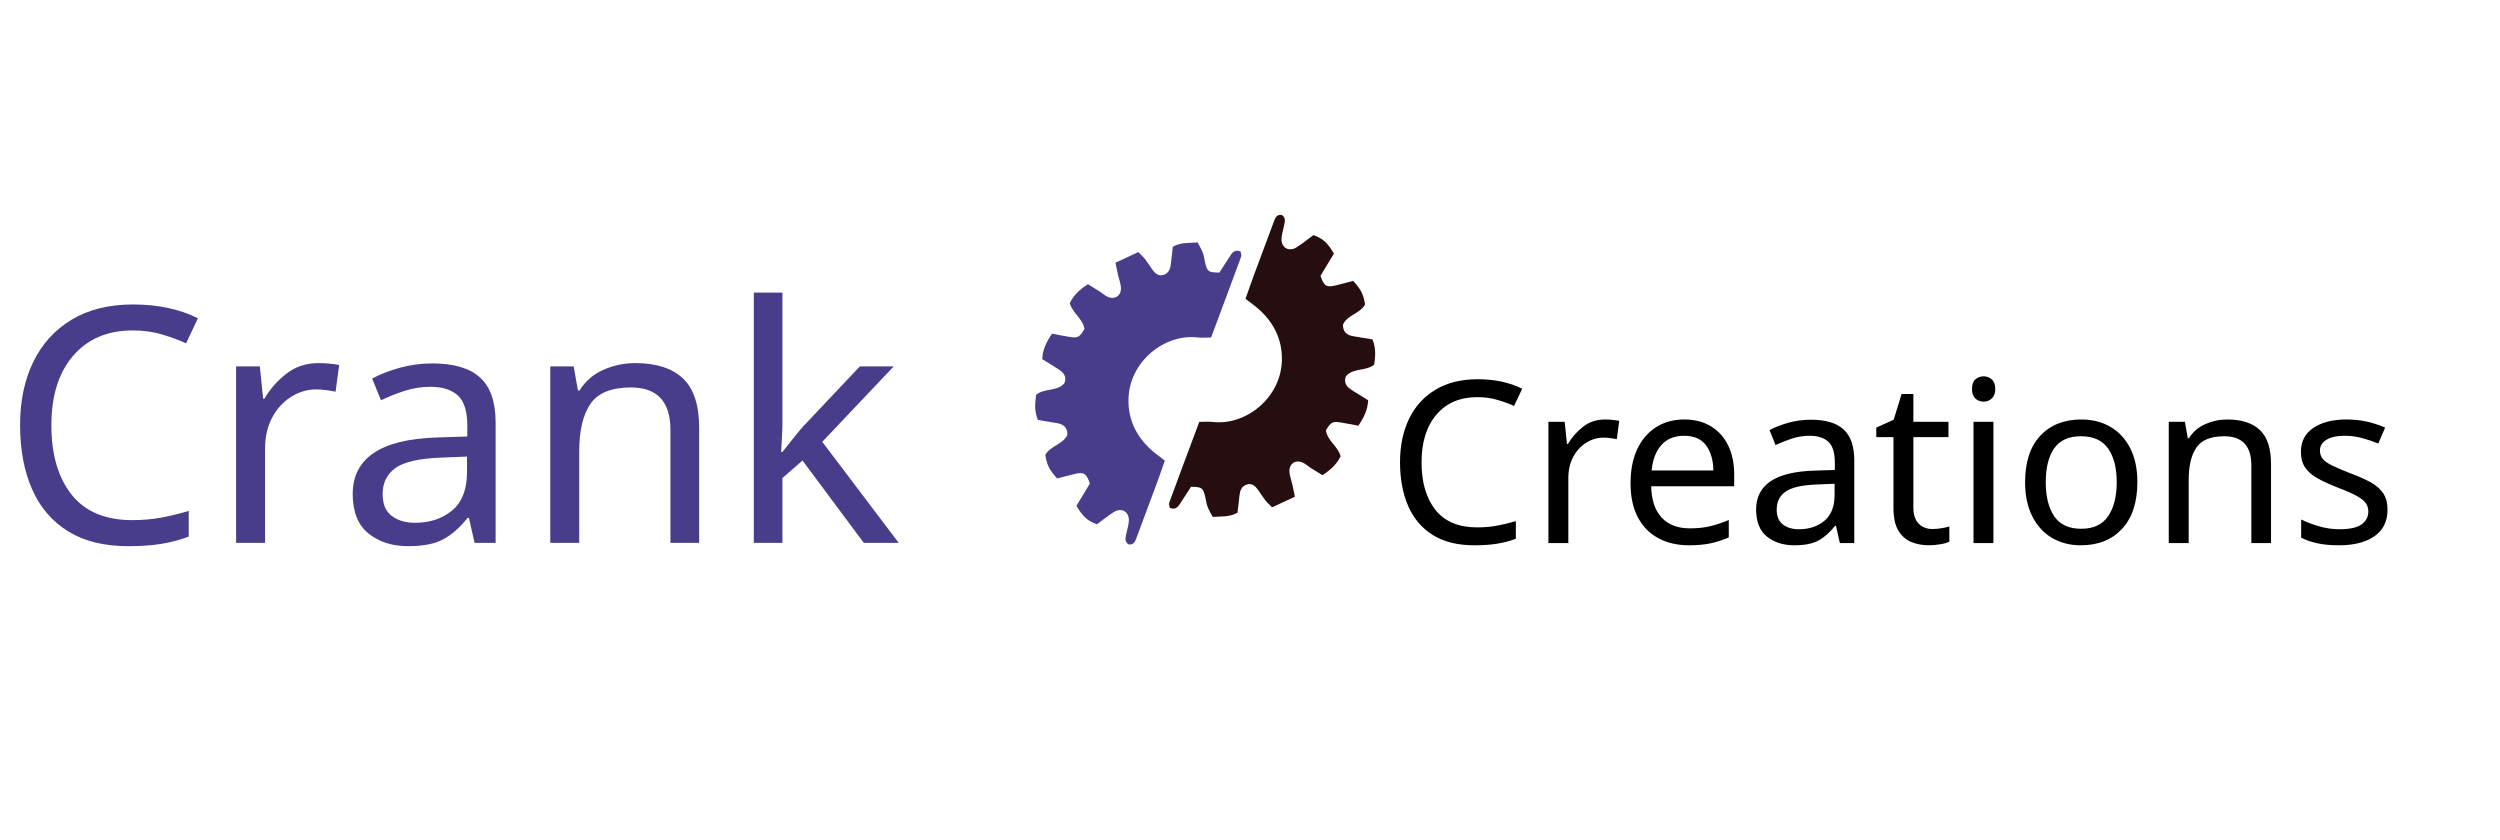
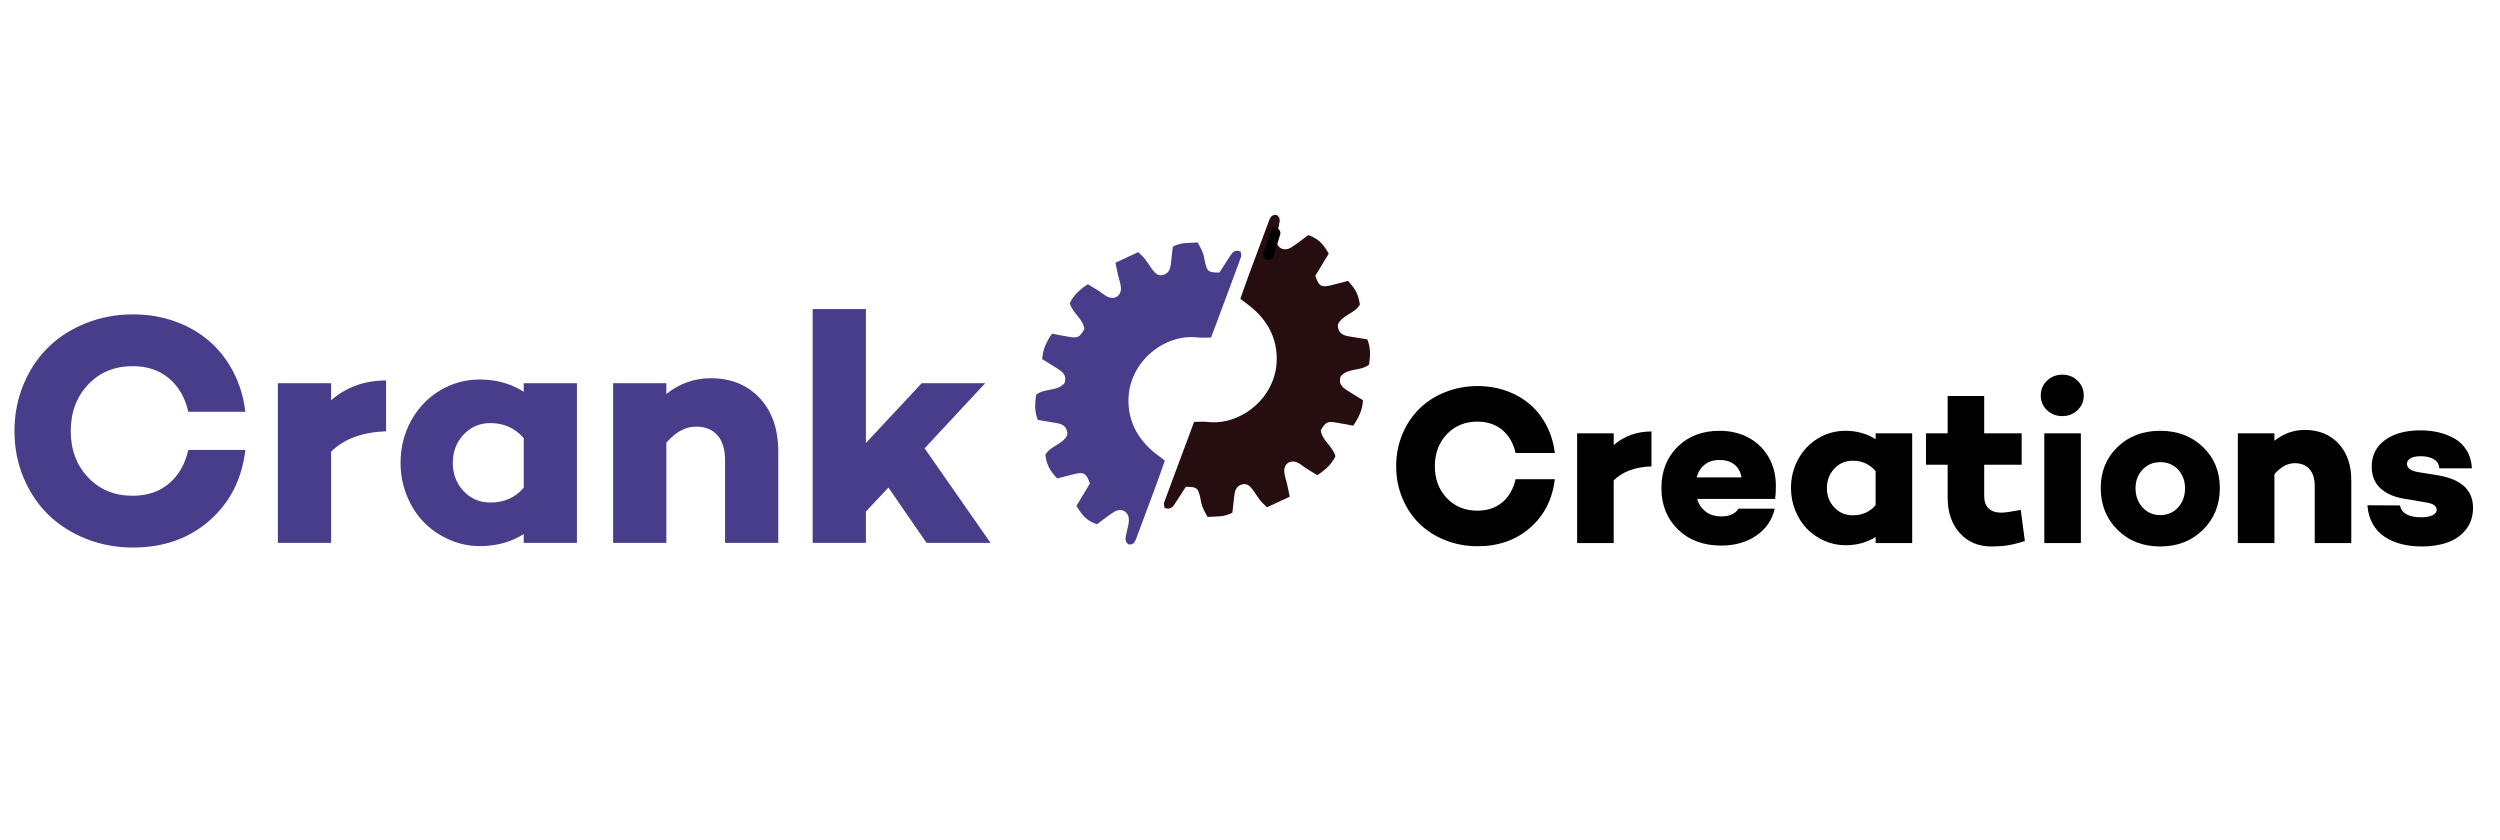
<svg xmlns="http://www.w3.org/2000/svg" version="1.1" id="Layer_1" x="0px" y="0px" width="484.333px" height="162.667px" viewBox="0 0 484.333 162.667" enable-background="new 0 0 484.333 162.667" xml:space="preserve">
  <rect x="-55" y="-16.667" fill-rule="evenodd" clip-rule="evenodd" fill="none" width="324" height="130" />
-   <text transform="matrix(1 0 0 1 0 105.1724)" fill="#483D8B" font-family="'Campton-BoldDEMO'" font-size="63.799">Crank</text>
-   <text transform="matrix(1 0 0 1 268.5601 105.2046)" font-family="'Campton-BoldDEMO'" font-size="43.83">Creations</text>
+   <g>
+     <path fill="#483D8B" d="M4.564,92.55c-1.174-2.798-1.76-5.813-1.76-9.044c0-3.231,0.586-6.248,1.76-9.052   c1.173-2.804,2.772-5.196,4.797-7.18s4.459-3.54,7.305-4.672c2.845-1.132,5.877-1.697,9.096-1.697c2.928,0,5.665,0.462,8.208,1.386   c2.544,0.925,4.756,2.207,6.635,3.848s3.421,3.629,4.626,5.965c1.204,2.337,1.973,4.896,2.305,7.68H36.479   c-0.623-2.751-1.869-4.913-3.738-6.487c-1.869-1.573-4.216-2.36-7.041-2.36c-3.51,0-6.386,1.188-8.629,3.565   c-2.243,2.376-3.364,5.378-3.364,9.005c0,3.628,1.121,6.624,3.364,8.989c2.243,2.366,5.119,3.549,8.629,3.549   c2.824,0,5.171-0.789,7.041-2.368s3.115-3.749,3.738-6.51h11.059c-0.665,5.649-2.986,10.213-6.962,13.691   c-3.978,3.479-8.915,5.218-14.813,5.218c-3.219,0-6.251-0.565-9.096-1.694c-2.846-1.13-5.28-2.685-7.305-4.664   S5.737,95.349,4.564,92.55z" />
+     <path fill="#483D8B" d="M53.831,105.172V74.239h10.312v3.302c2.949-2.555,6.5-3.832,10.654-3.832v9.845   c-4.631,0.166-8.183,1.484-10.654,3.956v17.663H53.831z" />
+     <path fill="#483D8B" d="M77.6,89.674c0-3.014,0.696-5.764,2.087-8.248c1.391-2.484,3.26-4.422,5.607-5.815   c2.347-1.393,4.901-2.089,7.663-2.089c3.178,0,6.013,0.789,8.505,2.367v-1.65h10.311v30.934h-10.311v-1.707   c-2.451,1.554-5.286,2.33-8.505,2.33c-2.056,0-4.029-0.415-5.918-1.244c-1.89-0.83-3.526-1.951-4.907-3.362   c-1.381-1.41-2.482-3.122-3.302-5.135S77.6,91.916,77.6,89.674z M89.812,84.197c-1.392,1.487-2.087,3.313-2.087,5.478   s0.696,3.985,2.087,5.463c1.391,1.478,3.125,2.216,5.202,2.216c2.679,0,4.829-0.957,6.449-2.872v-9.583   c-1.662-1.955-3.812-2.934-6.449-2.934C92.937,81.964,91.203,82.708,89.812,84.197z" />
+     <path fill="#483D8B" d="M118.783,105.172V74.239h10.312v2.087c2.575-2.035,5.431-3.053,8.567-3.053   c3.938,0,7.109,1.282,9.511,3.847c2.402,2.565,3.604,6.028,3.604,10.39v17.663h-10.311V89.161c0-2.14-0.499-3.759-1.496-4.86   c-0.997-1.101-2.367-1.65-4.112-1.65c-2.056,0-3.978,1.038-5.763,3.114v19.408H118.783z" />
+     <path fill="#483D8B" d="M157.442,105.172V59.877h10.312v25.949l10.81-11.588h12.305l-11.744,12.616l12.772,18.317h-12.398   l-7.383-10.716l-4.361,4.642v6.074H157.442z" />
+   </g>
+   <g>
+     <path d="M271.695,96.534c-0.806-1.923-1.209-3.994-1.209-6.214s0.403-4.292,1.209-6.219c0.806-1.926,1.905-3.569,3.296-4.932   s3.063-2.433,5.019-3.21c1.955-0.777,4.038-1.166,6.249-1.166c2.012,0,3.892,0.317,5.64,0.952c1.748,0.635,3.267,1.516,4.559,2.643   c1.291,1.128,2.35,2.494,3.178,4.099c0.828,1.605,1.355,3.364,1.584,5.275h-7.598c-0.428-1.89-1.284-3.375-2.568-4.456   c-1.284-1.081-2.896-1.622-4.836-1.622c-2.412,0-4.387,0.817-5.928,2.449c-1.541,1.633-2.312,3.695-2.312,6.187   c0,2.492,0.771,4.551,2.312,6.176c1.541,1.626,3.517,2.438,5.928,2.438c1.94,0,3.553-0.543,4.836-1.627   c1.284-1.085,2.14-2.576,2.568-4.473h7.598c-0.457,3.881-2.051,7.017-4.783,9.406c-2.732,2.39-6.125,3.585-10.177,3.585   c-2.211,0-4.294-0.389-6.249-1.164c-1.955-0.776-3.627-1.845-5.019-3.205C273.6,100.097,272.501,98.456,271.695,96.534z" />
+     <path d="M305.542,105.205V83.953h7.084v2.269c2.025-1.755,4.465-2.632,7.319-2.632v6.763c-3.182,0.114-5.621,1.021-7.319,2.718   v12.135H305.542z" />
+     <path d="M321.871,94.546c0-3.253,1.042-5.913,3.125-7.982c2.083-2.068,4.808-3.104,8.175-3.104c2.055,0,3.906,0.439,5.554,1.316   c1.648,0.878,2.946,2.13,3.896,3.756c0.948,1.627,1.423,3.488,1.423,5.586c0,1.07-0.043,1.869-0.128,2.396l0.043,0.15h-15.174   c0.313,1.021,0.866,1.84,1.658,2.456c0.792,0.617,1.83,0.925,3.114,0.925c1.512,0,2.597-0.499,3.253-1.498h7.02   c-0.5,2.184-1.69,3.921-3.574,5.212c-1.883,1.291-4.145,1.937-6.784,1.937c-3.467,0-6.268-1.041-8.399-3.125   C322.937,100.489,321.871,97.814,321.871,94.546z M328.698,92.492h8.689c-0.186-1.1-0.649-1.938-1.392-2.516   s-1.684-0.865-2.825-0.865c-1.184,0-2.158,0.302-2.921,0.906C329.486,90.622,328.968,91.447,328.698,92.492z" />
+     <path d="M346.975,94.557c0-2.07,0.479-3.959,1.435-5.666c0.955-1.706,2.239-3.038,3.852-3.995s3.367-1.436,5.265-1.436   c2.184,0,4.131,0.543,5.843,1.627v-1.135h7.084v21.252h-7.084v-1.173c-1.684,1.067-3.631,1.601-5.843,1.601   c-1.412,0-2.768-0.285-4.066-0.854c-1.298-0.57-2.422-1.34-3.37-2.31c-0.949-0.969-1.705-2.146-2.269-3.528   C347.257,97.558,346.975,96.097,346.975,94.557z M355.365,90.794c-0.956,1.021-1.434,2.276-1.434,3.764   c0,1.486,0.478,2.737,1.434,3.752c0.956,1.016,2.147,1.522,3.574,1.522c1.84,0,3.317-0.657,4.43-1.973v-6.584   c-1.142-1.343-2.618-2.016-4.43-2.016C357.512,89.26,356.321,89.772,355.365,90.794z" />
+     <path d="M373.128,90.031v-6.078h4.194v-7.233h7.084v7.233h7.255v6.078h-7.255v6.086c0,1.053,0.289,1.851,0.867,2.392   c0.577,0.541,1.395,0.811,2.45,0.811c0.628,0,1.883-0.178,3.767-0.533l0.792,6.03c-1.312,0.415-2.433,0.694-3.36,0.838   c-0.928,0.143-1.955,0.214-3.082,0.214c-2.563,0-4.623-0.87-6.181-2.61c-1.558-1.741-2.337-4.045-2.337-6.913v-6.313H373.128z" />
+     <path d="M395.364,76.633c0-1.155,0.404-2.118,1.213-2.889c0.808-0.771,1.799-1.156,2.972-1.156c1.152,0,2.131,0.386,2.935,1.156   s1.206,1.733,1.206,2.889c0,1.128-0.405,2.073-1.217,2.836c-0.811,0.764-1.786,1.146-2.924,1.146c-1.173,0-2.164-0.382-2.972-1.146   C395.768,78.707,395.364,77.761,395.364,76.633z M396.049,105.205V83.953h7.084v21.252H396.049z" />
+     <path d="M406.984,94.545c0-3.21,1.084-5.859,3.253-7.949c2.169-2.091,4.923-3.136,8.262-3.136s6.1,1.045,8.282,3.136   c2.183,2.09,3.274,4.739,3.274,7.949c0,3.254-1.092,5.954-3.274,8.102s-4.943,3.221-8.282,3.221s-6.093-1.073-8.262-3.221   S406.984,97.799,406.984,94.545z M413.725,94.588c0,1.475,0.45,2.709,1.349,3.706c0.899,0.997,2.055,1.495,3.467,1.495   c1.398,0,2.543-0.498,3.436-1.495c0.892-0.997,1.337-2.231,1.337-3.706c0-1.43-0.445-2.629-1.337-3.598   c-0.893-0.968-2.037-1.452-3.436-1.452c-1.412,0-2.567,0.484-3.467,1.452C414.175,91.959,413.725,93.159,413.725,94.588z" />
+     <path d="M433.543,105.205V83.953h7.084v1.435c1.77-1.398,3.731-2.098,5.886-2.098c2.706,0,4.884,0.881,6.534,2.644   c1.65,1.762,2.476,4.141,2.476,7.137v12.135h-7.084v-11c0-1.47-0.342-2.583-1.027-3.339c-0.685-0.756-1.626-1.135-2.824-1.135   c-1.413,0-2.732,0.714-3.96,2.141v13.333H433.543z" />
+     <path d="M458.648,97.885l6.313,0.037c0.143,0.771,0.57,1.347,1.284,1.727c0.713,0.38,1.641,0.569,2.782,0.569   c0.941,0,1.684-0.131,2.226-0.394s0.813-0.615,0.813-1.058c0-0.746-0.692-1.223-2.076-1.431l-4.28-0.725   c-1.926-0.318-3.445-0.995-4.559-2.031c-1.112-1.036-1.669-2.425-1.669-4.166c0-2.191,0.859-3.912,2.579-5.163   c1.719-1.251,4.013-1.876,6.88-1.876c1.213,0,2.361,0.125,3.446,0.374c1.084,0.25,2.114,0.646,3.092,1.188   c0.978,0.543,1.773,1.31,2.387,2.301c0.613,0.992,0.956,2.158,1.027,3.499h-6.313c-0.058-0.784-0.414-1.373-1.07-1.766   c-0.656-0.392-1.498-0.588-2.525-0.588c-0.885,0-1.552,0.139-2.001,0.414c-0.449,0.276-0.674,0.629-0.674,1.058   c0,0.829,0.734,1.368,2.204,1.616l3.98,0.643c4.409,0.802,6.613,2.881,6.613,6.239c0,1.655-0.449,3.057-1.349,4.205   c-0.898,1.148-2.079,1.986-3.542,2.516c-1.462,0.529-3.143,0.794-5.04,0.794c-1.427,0-2.739-0.153-3.938-0.46   s-2.279-0.773-3.242-1.401s-1.737-1.463-2.322-2.504C459.09,100.46,458.748,99.255,458.648,97.885z" />
+   </g>
  <g>
    <g>
      <path fill="#483D8B" d="M225.667,89.236c-0.799-0.613-1.387-1.046-1.955-1.505c-3.319-2.68-5.188-6.163-5.088-10.419    c0.172-7.345,7.083-12.692,13.382-11.938c0.783,0.095,1.588,0.014,2.621,0.014c1.964-5.262,3.909-10.45,5.82-15.649    c0.107-0.292-0.063-0.687-0.104-1.02c-1.25-0.482-1.693,0.349-2.176,1.091c-0.677,1.042-1.348,2.088-1.937,3.001    c-1.983-0.041-2.231-0.16-2.619-1.404c-0.242-0.777-0.294-1.615-0.564-2.379c-0.256-0.726-0.685-1.392-1.025-2.059    c-1.695,0.144-3.19-0.075-4.809,0.827c-0.117,1.04-0.244,2.197-0.378,3.352c-0.108,0.93-0.398,1.769-1.385,2.092    c-1.042,0.341-1.68-0.295-2.225-1.052c-0.476-0.662-0.902-1.363-1.403-2.004c-0.35-0.448-0.79-0.825-1.299-1.346    c-1.484,0.69-2.867,1.334-4.424,2.059c0.196,0.937,0.347,1.705,0.52,2.469c0.179,0.793,0.504,1.576,0.544,2.374    c0.079,1.61-1.263,2.43-2.705,1.698c-0.523-0.265-0.967-0.685-1.465-1.005c-0.731-0.47-1.479-0.913-2.228-1.374    c-1.599,1.032-2.799,2.156-3.52,3.676c0.568,1.995,2.6,3.032,2.842,5.021c-0.916,1.559-1.261,1.762-2.815,1.523    c-1.15-0.176-2.29-0.417-3.459-0.635c-1.085,1.571-1.799,3.045-1.905,4.927c1.065,0.66,2.069,1.265,3.055,1.898    c0.987,0.636,1.786,1.377,1.253,2.761c-1.401,1.656-3.831,0.923-5.481,2.248c-0.222,1.595-0.376,3.179,0.341,4.888    c1.228,0.2,2.461,0.391,3.691,0.606c1.226,0.215,2.06,0.807,2.019,2.263c-0.849,1.898-3.333,2.122-4.275,3.9    c0.296,1.916,0.789,2.929,2.299,4.562c1.044-0.27,2.237-0.596,3.438-0.884c1.737-0.418,2.234-0.103,2.896,1.867    c-0.861,1.427-1.765,2.925-2.6,4.311c1.244,2.123,2.143,2.935,3.973,3.579c1.027-0.752,2.111-1.644,3.291-2.384    c1.452-0.909,2.939-0.063,2.892,1.65c-0.023,0.875-0.341,1.74-0.505,2.613c-0.134,0.715-0.401,1.472,0.463,2.029    c1.064,0.137,1.294-0.679,1.58-1.447c1.265-3.404,2.543-6.803,3.802-10.21C224.575,92.374,225.075,90.911,225.667,89.236z" />
-       <path fill-rule="evenodd" clip-rule="evenodd" fill="#260D0F" d="M241.3,57.884c0.593-1.675,1.092-3.138,1.628-4.588    c1.259-3.406,2.537-6.805,3.802-10.209c0.286-0.769,0.516-1.583,1.581-1.447c0.864,0.558,0.596,1.313,0.462,2.028    c-0.164,0.874-0.482,1.74-0.505,2.614c-0.047,1.713,1.44,2.559,2.891,1.649c1.179-0.739,2.264-1.631,3.291-2.384    c1.83,0.646,2.729,1.456,3.973,3.58c-0.835,1.386-1.74,2.884-2.6,4.311c0.662,1.97,1.159,2.285,2.896,1.868    c1.202-0.289,2.394-0.615,3.439-0.885c1.511,1.634,2.002,2.647,2.299,4.562c-0.943,1.779-3.426,2.002-4.275,3.899    c-0.042,1.456,0.792,2.049,2.018,2.264c1.229,0.216,2.464,0.406,3.691,0.605c0.717,1.709,0.562,3.294,0.341,4.889    c-1.651,1.326-4.081,0.591-5.482,2.247c-0.533,1.384,0.266,2.126,1.253,2.762c0.985,0.634,1.99,1.238,3.055,1.898    c-0.105,1.882-0.82,3.355-1.905,4.927c-1.17-0.218-2.309-0.46-3.46-0.636c-1.553-0.237-1.898-0.034-2.815,1.524    c0.243,1.988,2.275,3.025,2.843,5.021c-0.721,1.52-1.921,2.644-3.52,3.675c-0.75-0.46-1.498-0.903-2.228-1.372    c-0.499-0.321-0.941-0.74-1.464-1.006c-1.442-0.731-2.784,0.088-2.705,1.698c0.04,0.799,0.365,1.58,0.543,2.374    c0.173,0.764,0.324,1.532,0.52,2.47c-1.557,0.724-2.94,1.367-4.424,2.059c-0.509-0.521-0.949-0.898-1.299-1.346    c-0.501-0.643-0.927-1.343-1.403-2.005c-0.544-0.757-1.182-1.393-2.225-1.052c-0.987,0.323-1.277,1.161-1.385,2.092    c-0.134,1.156-0.261,2.312-0.378,3.352c-1.619,0.902-3.114,0.684-4.809,0.827c-0.34-0.667-0.769-1.332-1.025-2.059    c-0.27-0.764-0.322-1.602-0.564-2.378c-0.388-1.244-0.636-1.363-2.619-1.405c-0.588,0.912-1.259,1.959-1.937,3.001    c-0.483,0.743-0.925,1.573-2.176,1.092c-0.04-0.334-0.21-0.729-0.103-1.02c1.911-5.199,3.856-10.389,5.821-15.649    c1.032,0,1.837-0.081,2.62,0.013c6.3,0.756,13.21-4.592,13.382-11.938c0.099-4.256-1.769-7.74-5.088-10.42    C242.688,58.93,242.099,58.497,241.3,57.884z" />
+       <path fill-rule="evenodd" clip-rule="evenodd" fill="#260D0F" d="M240.3,57.884c0.593-1.675,1.092-3.138,1.628-4.588    c1.259-3.406,2.537-6.805,3.802-10.209c0.286-0.769,0.516-1.583,1.581-1.447c0.864,0.558,0.596,1.313,0.462,2.028    c-0.164,0.874-0.482,1.74-0.505,2.614c-0.047,1.713,1.44,2.559,2.891,1.649c1.179-0.739,2.264-1.631,3.291-2.384    c1.83,0.646,2.729,1.456,3.973,3.58c-0.835,1.386-1.74,2.884-2.6,4.311c0.662,1.97,1.159,2.285,2.896,1.868    c1.202-0.289,2.394-0.615,3.439-0.885c1.511,1.634,2.002,2.647,2.299,4.562c-0.943,1.779-3.426,2.002-4.275,3.899    c-0.042,1.456,0.792,2.049,2.018,2.264c1.229,0.216,2.464,0.406,3.691,0.605c0.717,1.709,0.562,3.294,0.341,4.889    c-1.651,1.326-4.081,0.591-5.482,2.247c-0.533,1.384,0.266,2.126,1.253,2.762c0.985,0.634,1.99,1.238,3.055,1.898    c-0.105,1.882-0.82,3.355-1.905,4.927c-1.17-0.218-2.309-0.46-3.46-0.636c-1.553-0.237-1.898-0.034-2.815,1.524    c0.243,1.988,2.275,3.025,2.843,5.021c-0.721,1.52-1.921,2.644-3.52,3.675c-0.75-0.46-1.498-0.903-2.228-1.372    c-0.499-0.321-0.941-0.74-1.464-1.006c-1.442-0.731-2.784,0.088-2.705,1.698c0.04,0.799,0.365,1.58,0.543,2.374    c0.173,0.764,0.324,1.532,0.52,2.47c-1.557,0.724-2.94,1.367-4.424,2.059c-0.509-0.521-0.949-0.898-1.299-1.346    c-0.501-0.643-0.927-1.343-1.403-2.005c-0.544-0.757-1.182-1.393-2.225-1.052c-0.987,0.323-1.277,1.161-1.385,2.092    c-0.134,1.156-0.261,2.312-0.378,3.352c-1.619,0.902-3.114,0.684-4.809,0.827c-0.34-0.667-0.769-1.332-1.025-2.059    c-0.27-0.764-0.322-1.602-0.564-2.378c-0.388-1.244-0.636-1.363-2.619-1.405c-0.588,0.912-1.259,1.959-1.937,3.001    c-0.483,0.743-0.925,1.573-2.176,1.092c-0.04-0.334-0.21-0.729-0.103-1.02c1.911-5.199,3.856-10.389,5.821-15.649    c1.032,0,1.837-0.081,2.62,0.013c6.3,0.756,13.21-4.592,13.382-11.938c0.099-4.256-1.769-7.74-5.088-10.42    C241.688,58.93,241.099,58.497,240.3,57.884z" />
+       <path fill-rule="evenodd" clip-rule="evenodd" fill="#260D0F" stroke="#000000" stroke-width="2" stroke-linecap="round" stroke-linejoin="round" stroke-miterlimit="10" d="    M247.058,45.168c-0.446,1.41-0.891,2.82-1.336,4.23" />
    </g>
  </g>
  <g>
    <g>
      <path fill="#483D8B" d="M-28.456,384.051c-1.516-1.163-2.632-1.982-3.709-2.854c-6.298-5.085-9.844-11.697-9.656-19.773    c0.326-13.936,13.44-24.084,25.394-22.653c1.486,0.182,3.013,0.026,4.973,0.026c3.727-9.985,7.418-19.829,11.045-29.695    c0.203-0.556-0.12-1.305-0.196-1.935c-2.373-0.916-3.212,0.659-4.129,2.068c-1.285,1.979-2.558,3.962-3.675,5.696    c-3.763-0.078-4.234-0.304-4.97-2.665c-0.458-1.475-0.558-3.064-1.07-4.514c-0.486-1.379-1.299-2.643-1.945-3.909    c-3.216,0.272-6.053-0.143-9.125,1.57c-0.222,1.974-0.463,4.169-0.718,6.359c-0.205,1.765-0.755,3.358-2.629,3.97    c-1.979,0.648-3.188-0.56-4.222-1.994c-0.903-1.256-1.711-2.587-2.662-3.803c-0.664-0.853-1.499-1.567-2.465-2.554    c-2.816,1.309-5.441,2.532-8.395,3.907c0.372,1.775,0.659,3.235,0.986,4.685c0.34,1.505,0.957,2.991,1.032,4.503    c0.149,3.058-2.397,4.61-5.132,3.225c-0.993-0.504-1.834-1.301-2.78-1.909c-1.387-0.889-2.806-1.73-4.227-2.605    c-3.035,1.957-5.312,4.092-6.68,6.976c1.078,3.784,4.934,5.752,5.394,9.525c-1.738,2.958-2.393,3.343-5.342,2.891    c-2.182-0.333-4.346-0.789-6.564-1.204c-2.06,2.983-3.415,5.778-3.616,9.351c2.021,1.253,3.927,2.398,5.797,3.603    c1.874,1.205,3.389,2.613,2.377,5.237c-2.659,3.143-7.27,1.753-10.402,4.266c-0.421,3.028-0.714,6.034,0.647,9.277    c2.329,0.378,4.671,0.741,7.004,1.149c2.326,0.407,3.909,1.53,3.831,4.295c-1.61,3.603-6.324,4.025-8.113,7.401    c0.562,3.637,1.498,5.557,4.363,8.658c1.982-0.511,4.245-1.13,6.525-1.679c3.296-0.793,4.239-0.192,5.496,3.543    c-1.634,2.71-3.35,5.553-4.934,8.181c2.36,4.028,4.066,5.57,7.539,6.793c1.95-1.427,4.007-3.12,6.245-4.525    c2.755-1.724,5.577-0.118,5.487,3.132c-0.044,1.661-0.647,3.303-0.959,4.959c-0.255,1.356-0.762,2.795,0.878,3.852    c2.019,0.259,2.456-1.286,2.999-2.747c2.4-6.46,4.826-12.909,7.215-19.373C-30.529,390.007-29.581,387.232-28.456,384.051z" />
      <path fill-rule="evenodd" clip-rule="evenodd" fill="#260D0F" d="M-0.688,324.557c1.126-3.176,2.073-5.952,3.09-8.706    c2.389-6.464,4.814-12.913,7.214-19.373c0.543-1.458,0.979-3.004,3-2.744c1.64,1.058,1.131,2.492,0.877,3.849    c-0.311,1.659-0.915,3.303-0.958,4.961c-0.09,3.251,2.733,4.857,5.486,3.13c2.238-1.404,4.296-3.095,6.245-4.525    c3.472,1.228,5.179,2.766,7.539,6.794c-1.584,2.632-3.302,5.475-4.933,8.18c1.256,3.74,2.199,4.337,5.495,3.547    c2.28-0.548,4.543-1.167,6.526-1.679c2.867,3.099,3.8,5.022,4.362,8.658c-1.79,3.376-6.502,3.799-8.112,7.397    c-0.08,2.766,1.504,3.889,3.83,4.296c2.333,0.411,4.675,0.771,7.005,1.149c1.36,3.242,1.067,6.252,0.647,9.276    c-3.133,2.517-7.745,1.123-10.403,4.266c-1.012,2.625,0.505,4.033,2.377,5.241c1.87,1.201,3.776,2.35,5.797,3.603    c-0.199,3.569-1.556,6.367-3.616,9.348c-2.22-0.412-4.382-0.871-6.565-1.205c-2.947-0.452-3.602-0.066-5.342,2.892    c0.46,3.772,4.318,5.741,5.395,9.528c-1.369,2.884-3.646,5.015-6.679,6.972c-1.422-0.871-2.842-1.712-4.228-2.602    c-0.946-0.611-1.787-1.404-2.779-1.909c-2.736-1.39-5.284,0.167-5.133,3.221c0.075,1.517,0.692,2.999,1.031,4.508    c0.328,1.449,0.615,2.905,0.987,4.685c-2.954,1.375-5.579,2.595-8.395,3.906c-0.966-0.989-1.801-1.705-2.466-2.554    c-0.951-1.22-1.758-2.546-2.662-3.803c-1.033-1.438-2.243-2.643-4.221-1.998c-1.874,0.615-2.424,2.206-2.629,3.97    c-0.254,2.194-0.496,4.389-0.717,6.36c-3.072,1.712-5.91,1.297-9.125,1.571c-0.646-1.268-1.458-2.527-1.945-3.906    c-0.511-1.449-0.611-3.039-1.07-4.515c-0.736-2.36-1.208-2.587-4.97-2.665c-1.117,1.731-2.39,3.718-3.675,5.693    c-0.917,1.412-1.755,2.987-4.13,2.072c-0.075-0.634-0.399-1.383-0.196-1.936c3.627-9.866,7.318-19.714,11.046-29.694    c1.959,0,3.486-0.156,4.972,0.021c11.955,1.435,25.068-8.713,25.394-22.652c0.187-8.076-3.357-14.688-9.656-19.773    C1.944,326.544,0.827,325.721-0.688,324.557z" />
      <path fill-rule="evenodd" clip-rule="evenodd" fill="#260D0F" stroke="#000000" stroke-width="2" stroke-linecap="round" stroke-linejoin="round" stroke-miterlimit="10" d="    M12.136,300.427c-0.846,2.674-1.691,5.353-2.535,8.026" />
    </g>
  </g>
</svg>
